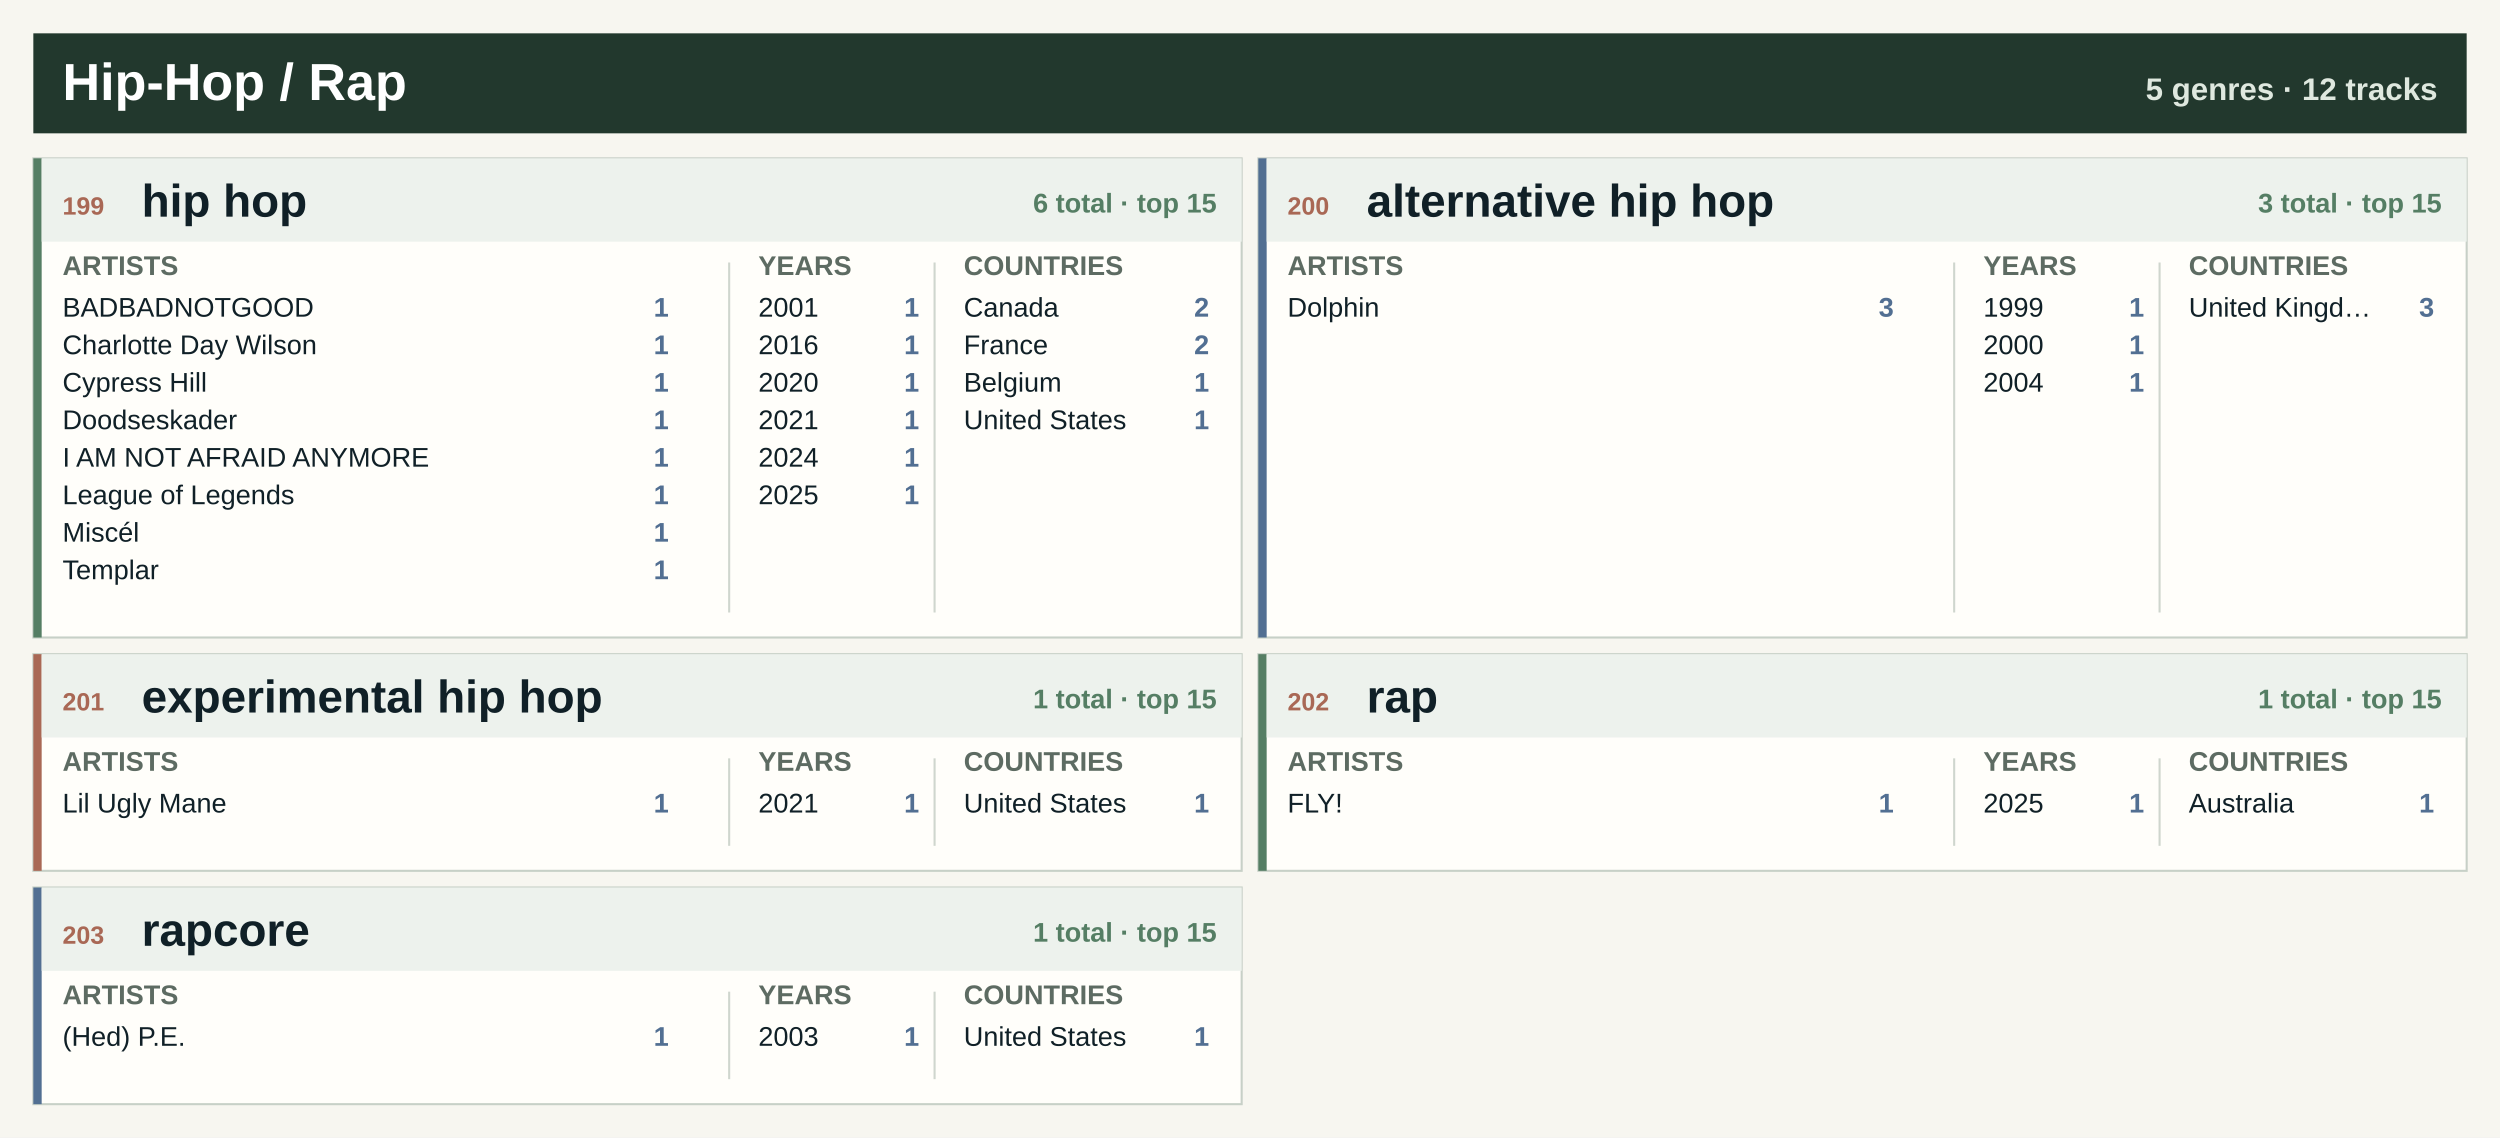
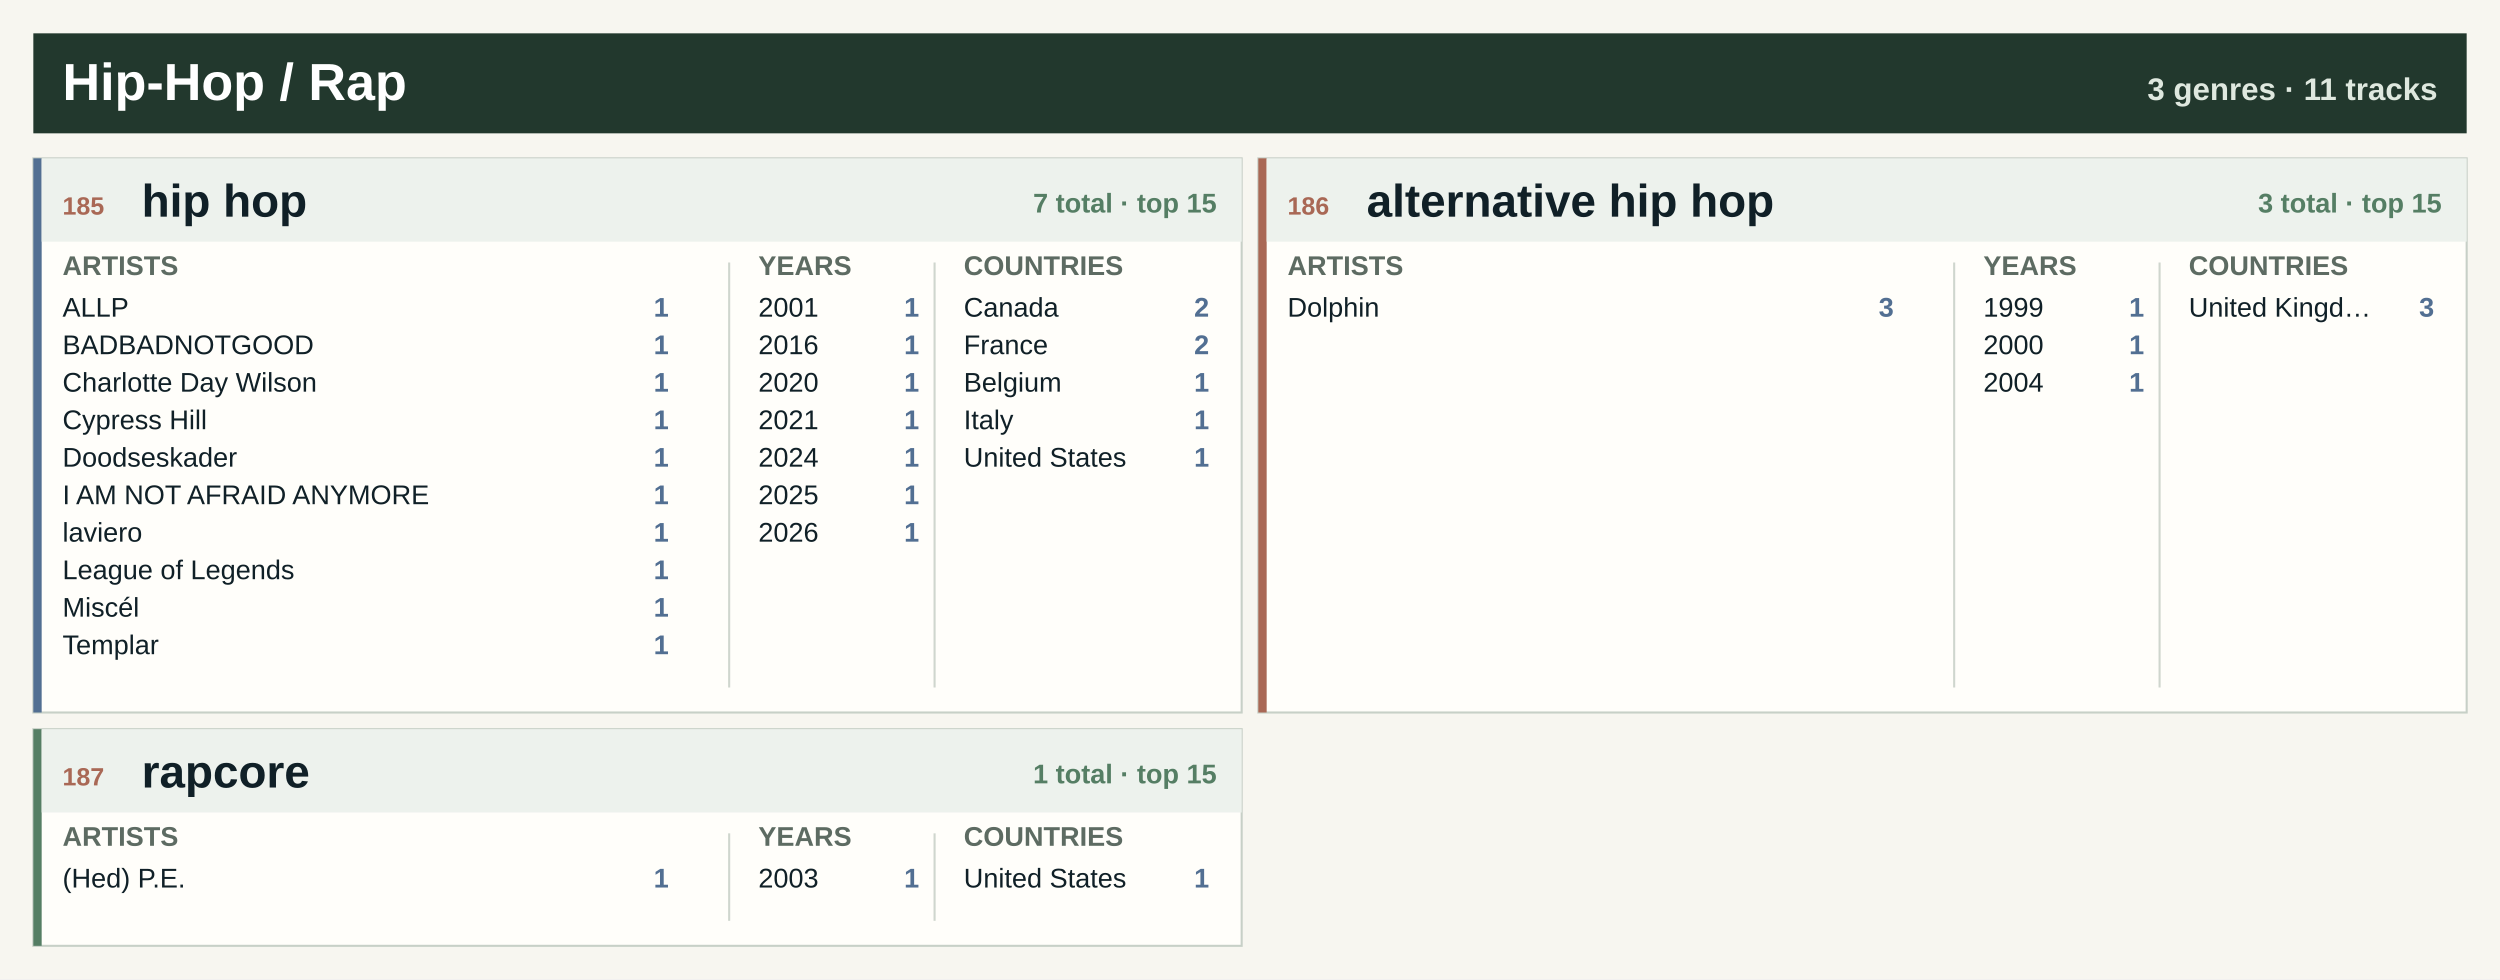
- <svg xmlns="http://www.w3.org/2000/svg" width="1200" height="546" viewBox="0 0 1200 546" role="img" aria-label="Hip-Hop / Rap genre atlas">
-   <rect width="1200" height="546" fill="#f7f6f0" />
+ <svg xmlns="http://www.w3.org/2000/svg" width="1200" height="470" viewBox="0 0 1200 470" role="img" aria-label="Hip-Hop / Rap genre atlas">
+   <rect width="1200" height="470" fill="#f7f6f0" />
  <rect x="16" y="16" width="1168" height="48" fill="#22382d" />
  <text x="30.0" y="48.0" font-family="Segoe UI, Arial, sans-serif" font-size="25" font-weight="800" fill="#ffffff" text-anchor="start">Hip-Hop / Rap</text>
-   <text x="1170.0" y="48.0" font-family="Segoe UI, Arial, sans-serif" font-size="15" font-weight="800" fill="#dfe8df" text-anchor="end">5 genres · 12 tracks</text>
-   <rect x="16.0" y="76.0" width="580.0" height="230" fill="#fffefa" stroke="#c7d0c7" />
-   <rect x="16.0" y="76.0" width="4" height="230" fill="#557e64" />
+   <text x="1170.0" y="48.0" font-family="Segoe UI, Arial, sans-serif" font-size="15" font-weight="800" fill="#dfe8df" text-anchor="end">3 genres · 11 tracks</text>
+   <rect x="16.0" y="76.0" width="580.0" height="266" fill="#fffefa" stroke="#c7d0c7" />
+   <rect x="16.0" y="76.0" width="4" height="266" fill="#526f92" />
  <rect x="20.0" y="76.0" width="576.0" height="40" fill="#edf2ed" />
-   <text x="30.0" y="103.0" font-family="Segoe UI, Arial, sans-serif" font-size="12" font-weight="800" fill="#a96855" text-anchor="start">199</text>
+   <text x="30.0" y="103.0" font-family="Segoe UI, Arial, sans-serif" font-size="12" font-weight="800" fill="#a96855" text-anchor="start">185</text>
  <text x="68.0" y="104.0" font-family="Segoe UI, Arial, sans-serif" font-size="22" font-weight="800" fill="#102027" text-anchor="start">hip hop</text>
-   <text x="584.0" y="102.0" font-family="Segoe UI, Arial, sans-serif" font-size="13" font-weight="800" fill="#557e64" text-anchor="end">6 total · top 15</text>
+   <text x="584.0" y="102.0" font-family="Segoe UI, Arial, sans-serif" font-size="13" font-weight="800" fill="#557e64" text-anchor="end">7 total · top 15</text>
  <text x="30.0" y="132.0" font-family="Segoe UI, Arial, sans-serif" font-size="13" font-weight="800" fill="#5d6b62" text-anchor="start">ARTISTS</text>
  <text x="364.0" y="132.0" font-family="Segoe UI, Arial, sans-serif" font-size="13" font-weight="800" fill="#5d6b62" text-anchor="start">YEARS</text>
  <text x="462.6" y="132.0" font-family="Segoe UI, Arial, sans-serif" font-size="13" font-weight="800" fill="#5d6b62" text-anchor="start">COUNTRIES</text>
-   <line x1="350.0" y1="126.0" x2="350.0" y2="294.0" stroke="#cfd6ce" />
-   <line x1="448.6" y1="126.0" x2="448.6" y2="294.0" stroke="#cfd6ce" />
-   <text x="30.0" y="152.0" font-family="Segoe UI, Arial, sans-serif" font-size="13" font-weight="400" fill="#102027" text-anchor="start">BADBADNOTGOOD</text>
+   <line x1="350.0" y1="126.0" x2="350.0" y2="330.0" stroke="#cfd6ce" />
+   <line x1="448.6" y1="126.0" x2="448.6" y2="330.0" stroke="#cfd6ce" />
+   <text x="30.0" y="152.0" font-family="Segoe UI, Arial, sans-serif" font-size="13" font-weight="400" fill="#102027" text-anchor="start">ALLP</text>
  <text x="321.0" y="152.0" font-family="Segoe UI, Arial, sans-serif" font-size="13" font-weight="800" fill="#526f92" text-anchor="end">1</text>
-   <text x="30.0" y="170.0" font-family="Segoe UI, Arial, sans-serif" font-size="13" font-weight="400" fill="#102027" text-anchor="start">Charlotte Day Wilson</text>
+   <text x="30.0" y="170.0" font-family="Segoe UI, Arial, sans-serif" font-size="13" font-weight="400" fill="#102027" text-anchor="start">BADBADNOTGOOD</text>
  <text x="321.0" y="170.0" font-family="Segoe UI, Arial, sans-serif" font-size="13" font-weight="800" fill="#526f92" text-anchor="end">1</text>
-   <text x="30.0" y="188.0" font-family="Segoe UI, Arial, sans-serif" font-size="13" font-weight="400" fill="#102027" text-anchor="start">Cypress Hill</text>
+   <text x="30.0" y="188.0" font-family="Segoe UI, Arial, sans-serif" font-size="13" font-weight="400" fill="#102027" text-anchor="start">Charlotte Day Wilson</text>
  <text x="321.0" y="188.0" font-family="Segoe UI, Arial, sans-serif" font-size="13" font-weight="800" fill="#526f92" text-anchor="end">1</text>
-   <text x="30.0" y="206.0" font-family="Segoe UI, Arial, sans-serif" font-size="13" font-weight="400" fill="#102027" text-anchor="start">Doodseskader</text>
+   <text x="30.0" y="206.0" font-family="Segoe UI, Arial, sans-serif" font-size="13" font-weight="400" fill="#102027" text-anchor="start">Cypress Hill</text>
  <text x="321.0" y="206.0" font-family="Segoe UI, Arial, sans-serif" font-size="13" font-weight="800" fill="#526f92" text-anchor="end">1</text>
-   <text x="30.0" y="224.0" font-family="Segoe UI, Arial, sans-serif" font-size="13" font-weight="400" fill="#102027" text-anchor="start">I AM NOT AFRAID ANYMORE</text>
+   <text x="30.0" y="224.0" font-family="Segoe UI, Arial, sans-serif" font-size="13" font-weight="400" fill="#102027" text-anchor="start">Doodseskader</text>
  <text x="321.0" y="224.0" font-family="Segoe UI, Arial, sans-serif" font-size="13" font-weight="800" fill="#526f92" text-anchor="end">1</text>
-   <text x="30.0" y="242.0" font-family="Segoe UI, Arial, sans-serif" font-size="13" font-weight="400" fill="#102027" text-anchor="start">League of Legends</text>
+   <text x="30.0" y="242.0" font-family="Segoe UI, Arial, sans-serif" font-size="13" font-weight="400" fill="#102027" text-anchor="start">I AM NOT AFRAID ANYMORE</text>
  <text x="321.0" y="242.0" font-family="Segoe UI, Arial, sans-serif" font-size="13" font-weight="800" fill="#526f92" text-anchor="end">1</text>
-   <text x="30.0" y="260.0" font-family="Segoe UI, Arial, sans-serif" font-size="13" font-weight="400" fill="#102027" text-anchor="start">Miscél</text>
+   <text x="30.0" y="260.0" font-family="Segoe UI, Arial, sans-serif" font-size="13" font-weight="400" fill="#102027" text-anchor="start">laviero</text>
  <text x="321.0" y="260.0" font-family="Segoe UI, Arial, sans-serif" font-size="13" font-weight="800" fill="#526f92" text-anchor="end">1</text>
-   <text x="30.0" y="278.0" font-family="Segoe UI, Arial, sans-serif" font-size="13" font-weight="400" fill="#102027" text-anchor="start">Templar</text>
+   <text x="30.0" y="278.0" font-family="Segoe UI, Arial, sans-serif" font-size="13" font-weight="400" fill="#102027" text-anchor="start">League of Legends</text>
  <text x="321.0" y="278.0" font-family="Segoe UI, Arial, sans-serif" font-size="13" font-weight="800" fill="#526f92" text-anchor="end">1</text>
+   <text x="30.0" y="296.0" font-family="Segoe UI, Arial, sans-serif" font-size="13" font-weight="400" fill="#102027" text-anchor="start">Miscél</text>
+   <text x="321.0" y="296.0" font-family="Segoe UI, Arial, sans-serif" font-size="13" font-weight="800" fill="#526f92" text-anchor="end">1</text>
+   <text x="30.0" y="314.0" font-family="Segoe UI, Arial, sans-serif" font-size="13" font-weight="400" fill="#102027" text-anchor="start">Templar</text>
+   <text x="321.0" y="314.0" font-family="Segoe UI, Arial, sans-serif" font-size="13" font-weight="800" fill="#526f92" text-anchor="end">1</text>
  <text x="364.0" y="152.0" font-family="Segoe UI, Arial, sans-serif" font-size="13" font-weight="400" fill="#102027" text-anchor="start">2001</text>
  <text x="441.2" y="152.0" font-family="Segoe UI, Arial, sans-serif" font-size="13" font-weight="800" fill="#526f92" text-anchor="end">1</text>
  <text x="364.0" y="170.0" font-family="Segoe UI, Arial, sans-serif" font-size="13" font-weight="400" fill="#102027" text-anchor="start">2016</text>
  <text x="441.2" y="170.0" font-family="Segoe UI, Arial, sans-serif" font-size="13" font-weight="800" fill="#526f92" text-anchor="end">1</text>
  <text x="364.0" y="188.0" font-family="Segoe UI, Arial, sans-serif" font-size="13" font-weight="400" fill="#102027" text-anchor="start">2020</text>
  <text x="441.2" y="188.0" font-family="Segoe UI, Arial, sans-serif" font-size="13" font-weight="800" fill="#526f92" text-anchor="end">1</text>
  <text x="364.0" y="206.0" font-family="Segoe UI, Arial, sans-serif" font-size="13" font-weight="400" fill="#102027" text-anchor="start">2021</text>
  <text x="441.2" y="206.0" font-family="Segoe UI, Arial, sans-serif" font-size="13" font-weight="800" fill="#526f92" text-anchor="end">1</text>
  <text x="364.0" y="224.0" font-family="Segoe UI, Arial, sans-serif" font-size="13" font-weight="400" fill="#102027" text-anchor="start">2024</text>
  <text x="441.2" y="224.0" font-family="Segoe UI, Arial, sans-serif" font-size="13" font-weight="800" fill="#526f92" text-anchor="end">1</text>
  <text x="364.0" y="242.0" font-family="Segoe UI, Arial, sans-serif" font-size="13" font-weight="400" fill="#102027" text-anchor="start">2025</text>
  <text x="441.2" y="242.0" font-family="Segoe UI, Arial, sans-serif" font-size="13" font-weight="800" fill="#526f92" text-anchor="end">1</text>
+   <text x="364.0" y="260.0" font-family="Segoe UI, Arial, sans-serif" font-size="13" font-weight="400" fill="#102027" text-anchor="start">2026</text>
+   <text x="441.2" y="260.0" font-family="Segoe UI, Arial, sans-serif" font-size="13" font-weight="800" fill="#526f92" text-anchor="end">1</text>
  <text x="462.6" y="152.0" font-family="Segoe UI, Arial, sans-serif" font-size="13" font-weight="400" fill="#102027" text-anchor="start">Canada</text>
  <text x="580.4" y="152.0" font-family="Segoe UI, Arial, sans-serif" font-size="13" font-weight="800" fill="#526f92" text-anchor="end">2</text>
  <text x="462.6" y="170.0" font-family="Segoe UI, Arial, sans-serif" font-size="13" font-weight="400" fill="#102027" text-anchor="start">France</text>
  <text x="580.4" y="170.0" font-family="Segoe UI, Arial, sans-serif" font-size="13" font-weight="800" fill="#526f92" text-anchor="end">2</text>
  <text x="462.6" y="188.0" font-family="Segoe UI, Arial, sans-serif" font-size="13" font-weight="400" fill="#102027" text-anchor="start">Belgium</text>
  <text x="580.4" y="188.0" font-family="Segoe UI, Arial, sans-serif" font-size="13" font-weight="800" fill="#526f92" text-anchor="end">1</text>
-   <text x="462.6" y="206.0" font-family="Segoe UI, Arial, sans-serif" font-size="13" font-weight="400" fill="#102027" text-anchor="start">United States</text>
+   <text x="462.6" y="206.0" font-family="Segoe UI, Arial, sans-serif" font-size="13" font-weight="400" fill="#102027" text-anchor="start">Italy</text>
  <text x="580.4" y="206.0" font-family="Segoe UI, Arial, sans-serif" font-size="13" font-weight="800" fill="#526f92" text-anchor="end">1</text>
-   <rect x="604.0" y="76.0" width="580.0" height="230" fill="#fffefa" stroke="#c7d0c7" />
-   <rect x="604.0" y="76.0" width="4" height="230" fill="#526f92" />
+   <text x="462.6" y="224.0" font-family="Segoe UI, Arial, sans-serif" font-size="13" font-weight="400" fill="#102027" text-anchor="start">United States</text>
+   <text x="580.4" y="224.0" font-family="Segoe UI, Arial, sans-serif" font-size="13" font-weight="800" fill="#526f92" text-anchor="end">1</text>
+   <rect x="604.0" y="76.0" width="580.0" height="266" fill="#fffefa" stroke="#c7d0c7" />
+   <rect x="604.0" y="76.0" width="4" height="266" fill="#a96855" />
  <rect x="608.0" y="76.0" width="576.0" height="40" fill="#edf2ed" />
-   <text x="618.0" y="103.0" font-family="Segoe UI, Arial, sans-serif" font-size="12" font-weight="800" fill="#a96855" text-anchor="start">200</text>
+   <text x="618.0" y="103.0" font-family="Segoe UI, Arial, sans-serif" font-size="12" font-weight="800" fill="#a96855" text-anchor="start">186</text>
  <text x="656.0" y="104.0" font-family="Segoe UI, Arial, sans-serif" font-size="22" font-weight="800" fill="#102027" text-anchor="start">alternative hip hop</text>
  <text x="1172.0" y="102.0" font-family="Segoe UI, Arial, sans-serif" font-size="13" font-weight="800" fill="#557e64" text-anchor="end">3 total · top 15</text>
  <text x="618.0" y="132.0" font-family="Segoe UI, Arial, sans-serif" font-size="13" font-weight="800" fill="#5d6b62" text-anchor="start">ARTISTS</text>
  <text x="952.0" y="132.0" font-family="Segoe UI, Arial, sans-serif" font-size="13" font-weight="800" fill="#5d6b62" text-anchor="start">YEARS</text>
  <text x="1050.6" y="132.0" font-family="Segoe UI, Arial, sans-serif" font-size="13" font-weight="800" fill="#5d6b62" text-anchor="start">COUNTRIES</text>
-   <line x1="938.0" y1="126.0" x2="938.0" y2="294.0" stroke="#cfd6ce" />
-   <line x1="1036.6" y1="126.0" x2="1036.6" y2="294.0" stroke="#cfd6ce" />
+   <line x1="938.0" y1="126.0" x2="938.0" y2="330.0" stroke="#cfd6ce" />
+   <line x1="1036.6" y1="126.0" x2="1036.6" y2="330.0" stroke="#cfd6ce" />
  <text x="618.0" y="152.0" font-family="Segoe UI, Arial, sans-serif" font-size="13" font-weight="400" fill="#102027" text-anchor="start">Dolphin</text>
  <text x="909.0" y="152.0" font-family="Segoe UI, Arial, sans-serif" font-size="13" font-weight="800" fill="#526f92" text-anchor="end">3</text>
  <text x="952.0" y="152.0" font-family="Segoe UI, Arial, sans-serif" font-size="13" font-weight="400" fill="#102027" text-anchor="start">1999</text>
  <text x="1029.2" y="152.0" font-family="Segoe UI, Arial, sans-serif" font-size="13" font-weight="800" fill="#526f92" text-anchor="end">1</text>
  <text x="952.0" y="170.0" font-family="Segoe UI, Arial, sans-serif" font-size="13" font-weight="400" fill="#102027" text-anchor="start">2000</text>
  <text x="1029.2" y="170.0" font-family="Segoe UI, Arial, sans-serif" font-size="13" font-weight="800" fill="#526f92" text-anchor="end">1</text>
  <text x="952.0" y="188.0" font-family="Segoe UI, Arial, sans-serif" font-size="13" font-weight="400" fill="#102027" text-anchor="start">2004</text>
  <text x="1029.2" y="188.0" font-family="Segoe UI, Arial, sans-serif" font-size="13" font-weight="800" fill="#526f92" text-anchor="end">1</text>
  <text x="1050.6" y="152.0" font-family="Segoe UI, Arial, sans-serif" font-size="13" font-weight="400" fill="#102027" text-anchor="start">United Kingd…</text>
  <text x="1168.4" y="152.0" font-family="Segoe UI, Arial, sans-serif" font-size="13" font-weight="800" fill="#526f92" text-anchor="end">3</text>
-   <rect x="16.0" y="314.0" width="580.0" height="104" fill="#fffefa" stroke="#c7d0c7" />
-   <rect x="16.0" y="314.0" width="4" height="104" fill="#a96855" />
-   <rect x="20.0" y="314.0" width="576.0" height="40" fill="#edf2ed" />
-   <text x="30.0" y="341.0" font-family="Segoe UI, Arial, sans-serif" font-size="12" font-weight="800" fill="#a96855" text-anchor="start">201</text>
-   <text x="68.0" y="342.0" font-family="Segoe UI, Arial, sans-serif" font-size="22" font-weight="800" fill="#102027" text-anchor="start">experimental hip hop</text>
-   <text x="584.0" y="340.0" font-family="Segoe UI, Arial, sans-serif" font-size="13" font-weight="800" fill="#557e64" text-anchor="end">1 total · top 15</text>
-   <text x="30.0" y="370.0" font-family="Segoe UI, Arial, sans-serif" font-size="13" font-weight="800" fill="#5d6b62" text-anchor="start">ARTISTS</text>
-   <text x="364.0" y="370.0" font-family="Segoe UI, Arial, sans-serif" font-size="13" font-weight="800" fill="#5d6b62" text-anchor="start">YEARS</text>
-   <text x="462.6" y="370.0" font-family="Segoe UI, Arial, sans-serif" font-size="13" font-weight="800" fill="#5d6b62" text-anchor="start">COUNTRIES</text>
-   <line x1="350.0" y1="364.0" x2="350.0" y2="406.0" stroke="#cfd6ce" />
-   <line x1="448.6" y1="364.0" x2="448.6" y2="406.0" stroke="#cfd6ce" />
-   <text x="30.0" y="390.0" font-family="Segoe UI, Arial, sans-serif" font-size="13" font-weight="400" fill="#102027" text-anchor="start">Lil Ugly Mane</text>
-   <text x="321.0" y="390.0" font-family="Segoe UI, Arial, sans-serif" font-size="13" font-weight="800" fill="#526f92" text-anchor="end">1</text>
-   <text x="364.0" y="390.0" font-family="Segoe UI, Arial, sans-serif" font-size="13" font-weight="400" fill="#102027" text-anchor="start">2021</text>
-   <text x="441.2" y="390.0" font-family="Segoe UI, Arial, sans-serif" font-size="13" font-weight="800" fill="#526f92" text-anchor="end">1</text>
-   <text x="462.6" y="390.0" font-family="Segoe UI, Arial, sans-serif" font-size="13" font-weight="400" fill="#102027" text-anchor="start">United States</text>
-   <text x="580.4" y="390.0" font-family="Segoe UI, Arial, sans-serif" font-size="13" font-weight="800" fill="#526f92" text-anchor="end">1</text>
-   <rect x="604.0" y="314.0" width="580.0" height="104" fill="#fffefa" stroke="#c7d0c7" />
-   <rect x="604.0" y="314.0" width="4" height="104" fill="#557e64" />
-   <rect x="608.0" y="314.0" width="576.0" height="40" fill="#edf2ed" />
-   <text x="618.0" y="341.0" font-family="Segoe UI, Arial, sans-serif" font-size="12" font-weight="800" fill="#a96855" text-anchor="start">202</text>
-   <text x="656.0" y="342.0" font-family="Segoe UI, Arial, sans-serif" font-size="22" font-weight="800" fill="#102027" text-anchor="start">rap</text>
-   <text x="1172.0" y="340.0" font-family="Segoe UI, Arial, sans-serif" font-size="13" font-weight="800" fill="#557e64" text-anchor="end">1 total · top 15</text>
-   <text x="618.0" y="370.0" font-family="Segoe UI, Arial, sans-serif" font-size="13" font-weight="800" fill="#5d6b62" text-anchor="start">ARTISTS</text>
-   <text x="952.0" y="370.0" font-family="Segoe UI, Arial, sans-serif" font-size="13" font-weight="800" fill="#5d6b62" text-anchor="start">YEARS</text>
-   <text x="1050.6" y="370.0" font-family="Segoe UI, Arial, sans-serif" font-size="13" font-weight="800" fill="#5d6b62" text-anchor="start">COUNTRIES</text>
-   <line x1="938.0" y1="364.0" x2="938.0" y2="406.0" stroke="#cfd6ce" />
-   <line x1="1036.6" y1="364.0" x2="1036.6" y2="406.0" stroke="#cfd6ce" />
-   <text x="618.0" y="390.0" font-family="Segoe UI, Arial, sans-serif" font-size="13" font-weight="400" fill="#102027" text-anchor="start">FLY!</text>
-   <text x="909.0" y="390.0" font-family="Segoe UI, Arial, sans-serif" font-size="13" font-weight="800" fill="#526f92" text-anchor="end">1</text>
-   <text x="952.0" y="390.0" font-family="Segoe UI, Arial, sans-serif" font-size="13" font-weight="400" fill="#102027" text-anchor="start">2025</text>
-   <text x="1029.2" y="390.0" font-family="Segoe UI, Arial, sans-serif" font-size="13" font-weight="800" fill="#526f92" text-anchor="end">1</text>
-   <text x="1050.6" y="390.0" font-family="Segoe UI, Arial, sans-serif" font-size="13" font-weight="400" fill="#102027" text-anchor="start">Australia</text>
-   <text x="1168.4" y="390.0" font-family="Segoe UI, Arial, sans-serif" font-size="13" font-weight="800" fill="#526f92" text-anchor="end">1</text>
-   <rect x="16.0" y="426.0" width="580.0" height="104" fill="#fffefa" stroke="#c7d0c7" />
-   <rect x="16.0" y="426.0" width="4" height="104" fill="#526f92" />
-   <rect x="20.0" y="426.0" width="576.0" height="40" fill="#edf2ed" />
-   <text x="30.0" y="453.0" font-family="Segoe UI, Arial, sans-serif" font-size="12" font-weight="800" fill="#a96855" text-anchor="start">203</text>
-   <text x="68.0" y="454.0" font-family="Segoe UI, Arial, sans-serif" font-size="22" font-weight="800" fill="#102027" text-anchor="start">rapcore</text>
-   <text x="584.0" y="452.0" font-family="Segoe UI, Arial, sans-serif" font-size="13" font-weight="800" fill="#557e64" text-anchor="end">1 total · top 15</text>
-   <text x="30.0" y="482.0" font-family="Segoe UI, Arial, sans-serif" font-size="13" font-weight="800" fill="#5d6b62" text-anchor="start">ARTISTS</text>
-   <text x="364.0" y="482.0" font-family="Segoe UI, Arial, sans-serif" font-size="13" font-weight="800" fill="#5d6b62" text-anchor="start">YEARS</text>
-   <text x="462.6" y="482.0" font-family="Segoe UI, Arial, sans-serif" font-size="13" font-weight="800" fill="#5d6b62" text-anchor="start">COUNTRIES</text>
-   <line x1="350.0" y1="476.0" x2="350.0" y2="518.0" stroke="#cfd6ce" />
-   <line x1="448.6" y1="476.0" x2="448.6" y2="518.0" stroke="#cfd6ce" />
-   <text x="30.0" y="502.0" font-family="Segoe UI, Arial, sans-serif" font-size="13" font-weight="400" fill="#102027" text-anchor="start">(Hed) P.E.</text>
-   <text x="321.0" y="502.0" font-family="Segoe UI, Arial, sans-serif" font-size="13" font-weight="800" fill="#526f92" text-anchor="end">1</text>
-   <text x="364.0" y="502.0" font-family="Segoe UI, Arial, sans-serif" font-size="13" font-weight="400" fill="#102027" text-anchor="start">2003</text>
-   <text x="441.2" y="502.0" font-family="Segoe UI, Arial, sans-serif" font-size="13" font-weight="800" fill="#526f92" text-anchor="end">1</text>
-   <text x="462.6" y="502.0" font-family="Segoe UI, Arial, sans-serif" font-size="13" font-weight="400" fill="#102027" text-anchor="start">United States</text>
-   <text x="580.4" y="502.0" font-family="Segoe UI, Arial, sans-serif" font-size="13" font-weight="800" fill="#526f92" text-anchor="end">1</text>
+   <rect x="16.0" y="350.0" width="580.0" height="104" fill="#fffefa" stroke="#c7d0c7" />
+   <rect x="16.0" y="350.0" width="4" height="104" fill="#557e64" />
+   <rect x="20.0" y="350.0" width="576.0" height="40" fill="#edf2ed" />
+   <text x="30.0" y="377.0" font-family="Segoe UI, Arial, sans-serif" font-size="12" font-weight="800" fill="#a96855" text-anchor="start">187</text>
+   <text x="68.0" y="378.0" font-family="Segoe UI, Arial, sans-serif" font-size="22" font-weight="800" fill="#102027" text-anchor="start">rapcore</text>
+   <text x="584.0" y="376.0" font-family="Segoe UI, Arial, sans-serif" font-size="13" font-weight="800" fill="#557e64" text-anchor="end">1 total · top 15</text>
+   <text x="30.0" y="406.0" font-family="Segoe UI, Arial, sans-serif" font-size="13" font-weight="800" fill="#5d6b62" text-anchor="start">ARTISTS</text>
+   <text x="364.0" y="406.0" font-family="Segoe UI, Arial, sans-serif" font-size="13" font-weight="800" fill="#5d6b62" text-anchor="start">YEARS</text>
+   <text x="462.6" y="406.0" font-family="Segoe UI, Arial, sans-serif" font-size="13" font-weight="800" fill="#5d6b62" text-anchor="start">COUNTRIES</text>
+   <line x1="350.0" y1="400.0" x2="350.0" y2="442.0" stroke="#cfd6ce" />
+   <line x1="448.6" y1="400.0" x2="448.6" y2="442.0" stroke="#cfd6ce" />
+   <text x="30.0" y="426.0" font-family="Segoe UI, Arial, sans-serif" font-size="13" font-weight="400" fill="#102027" text-anchor="start">(Hed) P.E.</text>
+   <text x="321.0" y="426.0" font-family="Segoe UI, Arial, sans-serif" font-size="13" font-weight="800" fill="#526f92" text-anchor="end">1</text>
+   <text x="364.0" y="426.0" font-family="Segoe UI, Arial, sans-serif" font-size="13" font-weight="400" fill="#102027" text-anchor="start">2003</text>
+   <text x="441.2" y="426.0" font-family="Segoe UI, Arial, sans-serif" font-size="13" font-weight="800" fill="#526f92" text-anchor="end">1</text>
+   <text x="462.6" y="426.0" font-family="Segoe UI, Arial, sans-serif" font-size="13" font-weight="400" fill="#102027" text-anchor="start">United States</text>
+   <text x="580.4" y="426.0" font-family="Segoe UI, Arial, sans-serif" font-size="13" font-weight="800" fill="#526f92" text-anchor="end">1</text>
</svg>
